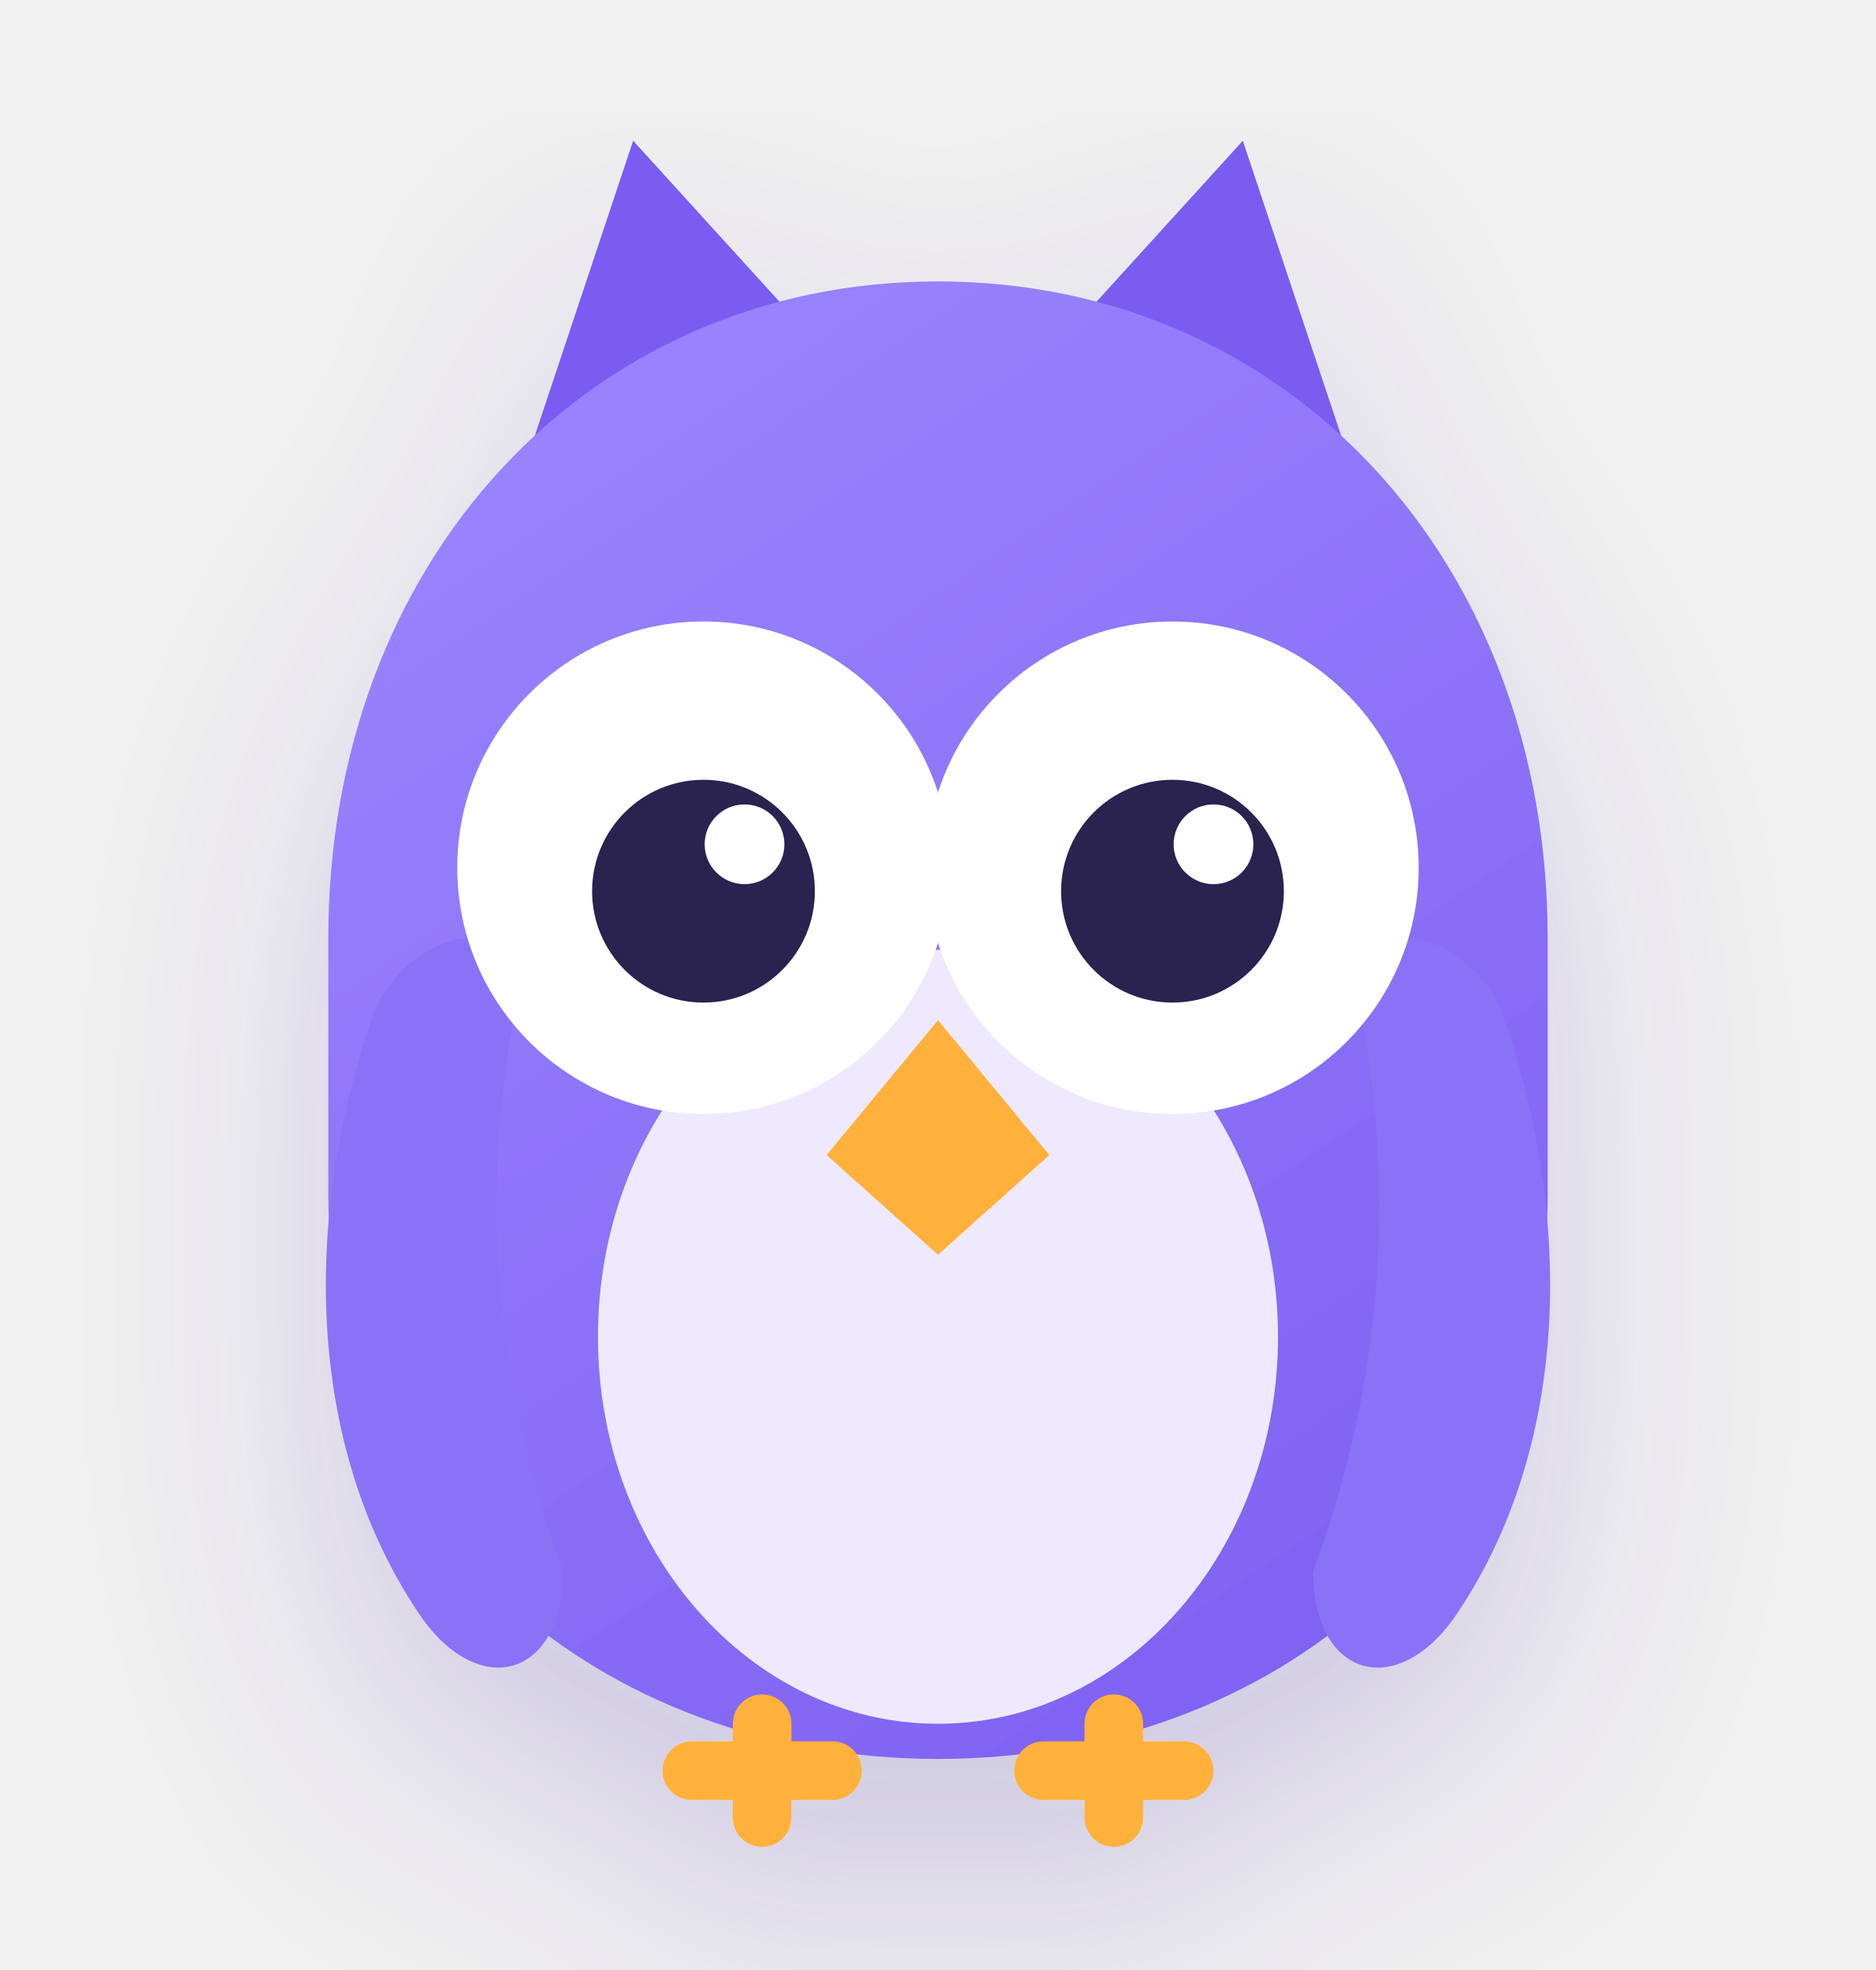
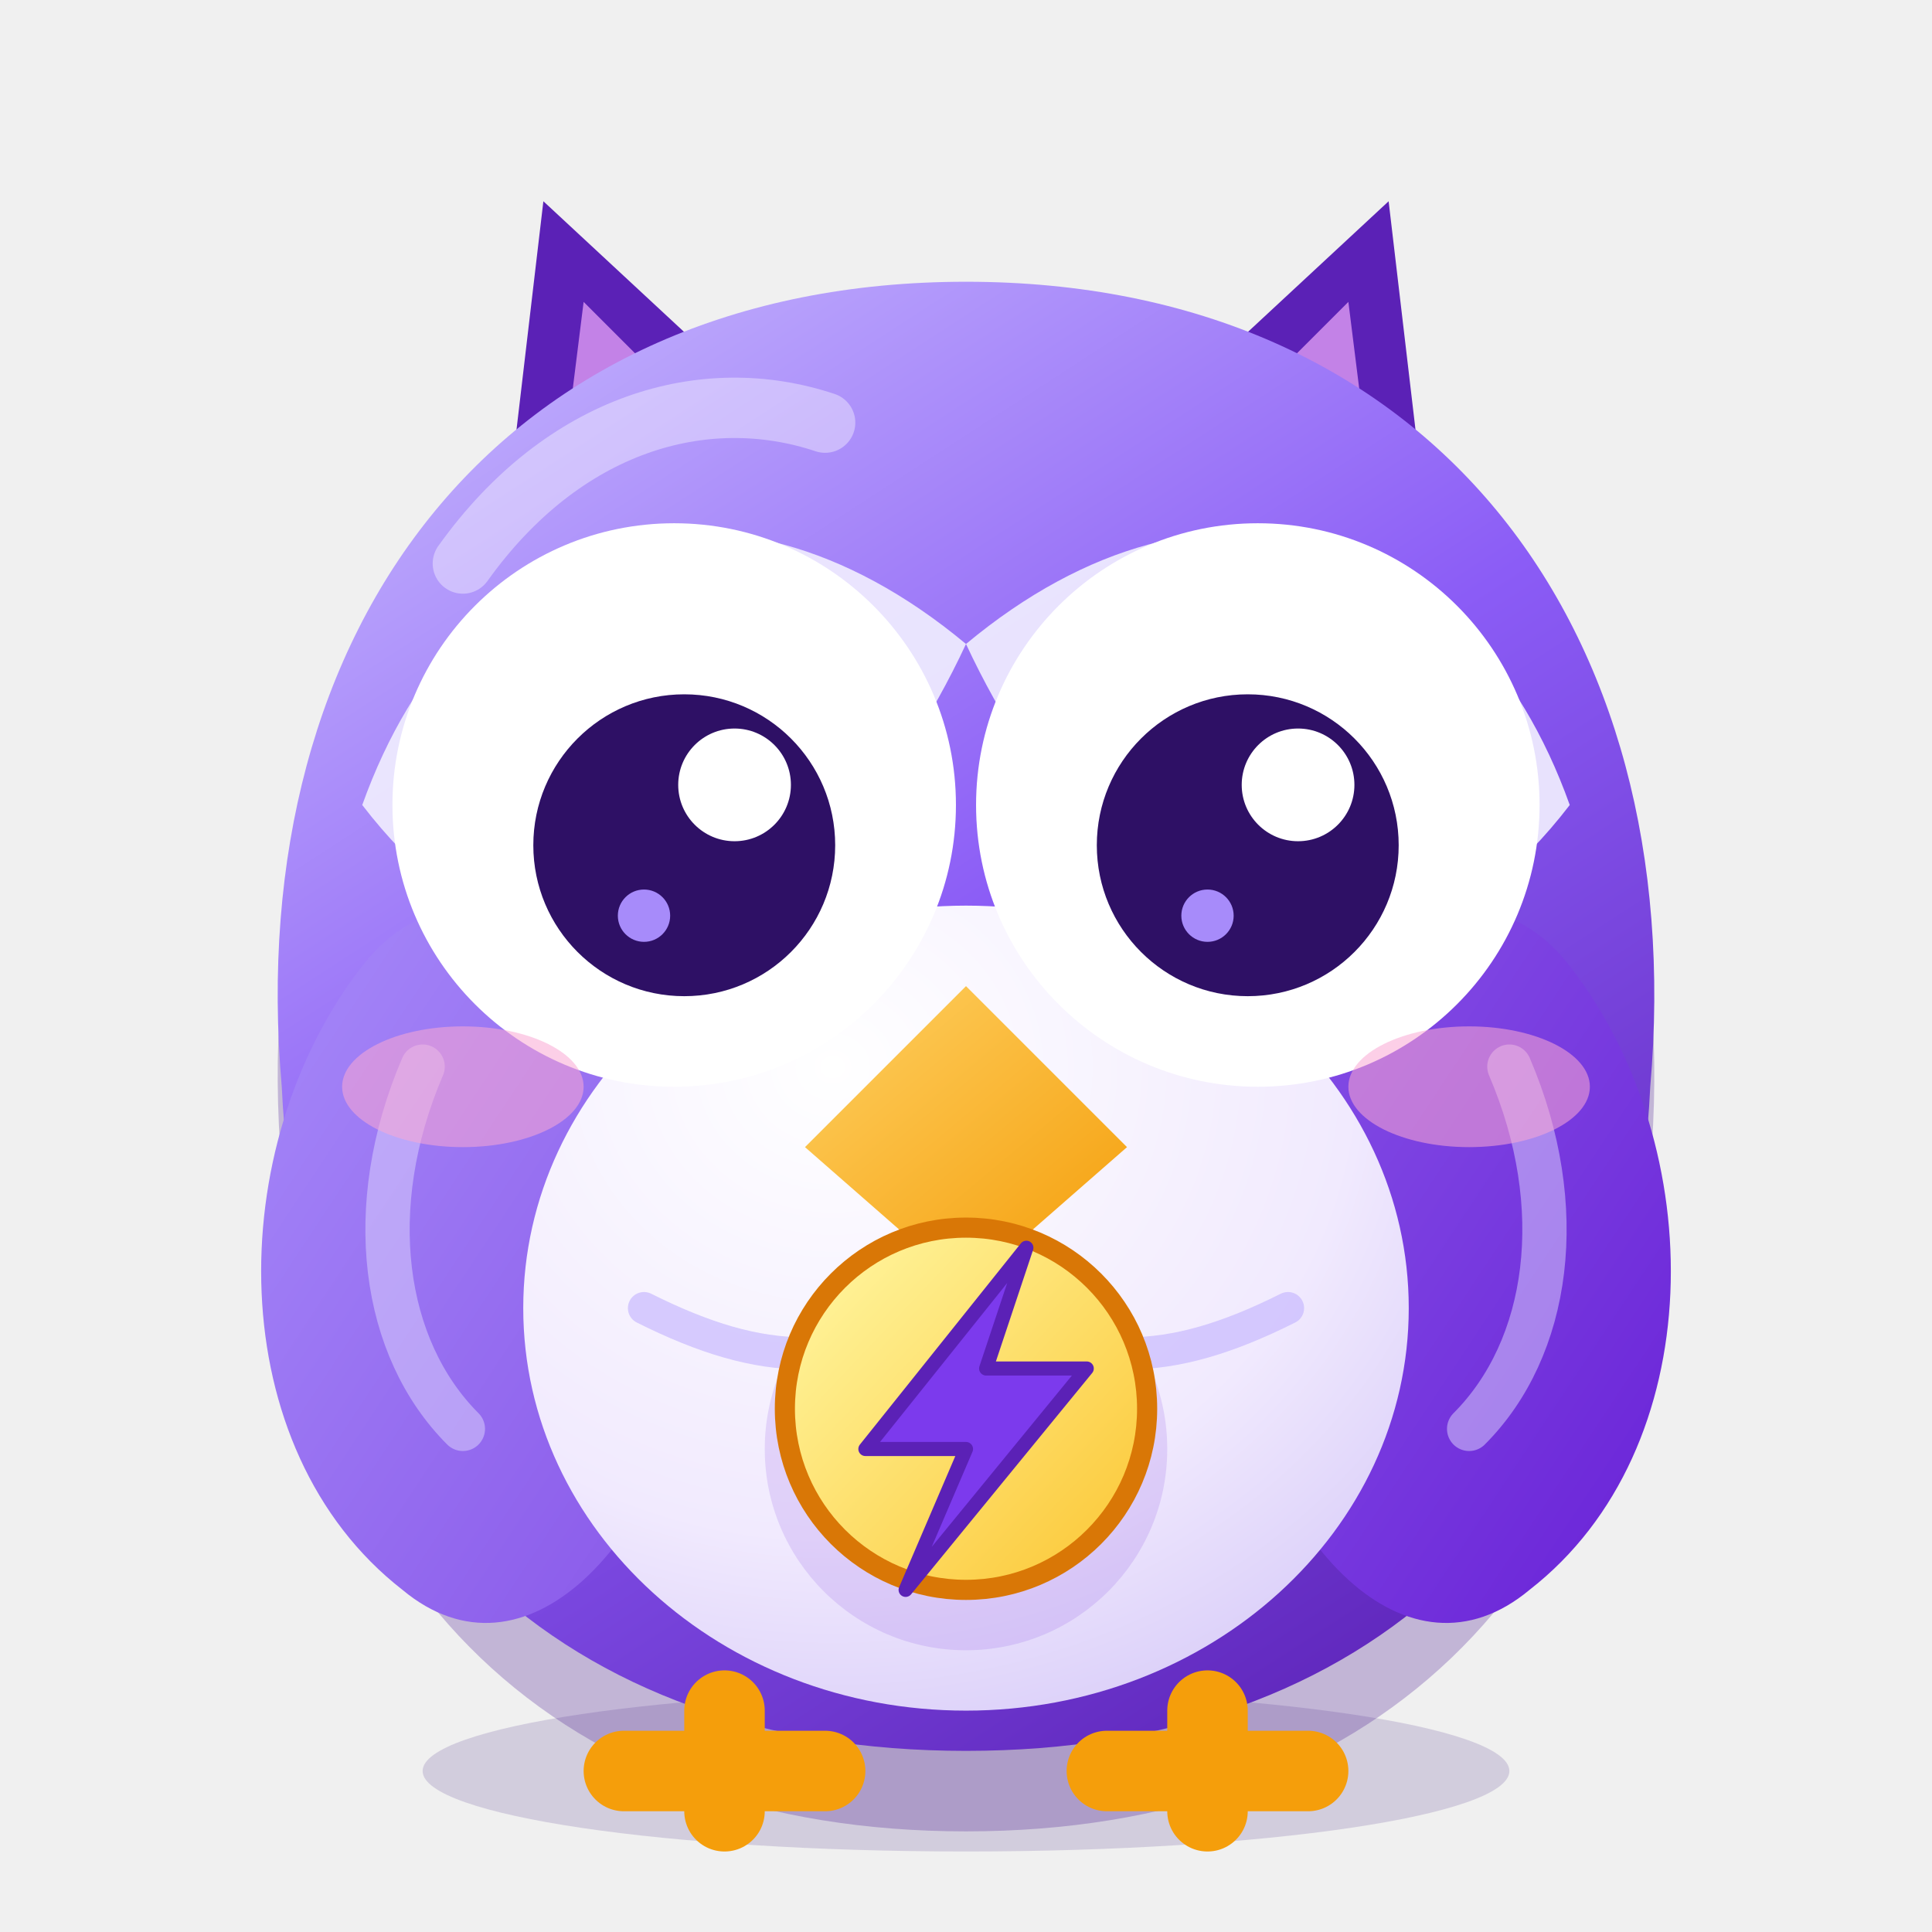
- <svg xmlns="http://www.w3.org/2000/svg" viewBox="20 12 160 168" role="img" aria-labelledby="title description">
+ <svg xmlns="http://www.w3.org/2000/svg" viewBox="0 0 96 96" fill="none" role="img" aria-labelledby="title description">
  <defs>
-     <linearGradient id="owl-body" x1="60" y1="36" x2="150" y2="170" gradientUnits="userSpaceOnUse">
-       <stop stop-color="#9B86FF" />
-       <stop offset="1" stop-color="#7A5CF0" />
+     <linearGradient id="owl-body" x1="24" y1="13" x2="72" y2="87" gradientUnits="userSpaceOnUse">
+       <stop stop-color="#C4B5FD" />
+       <stop offset=".46" stop-color="#8B5CF6" />
+       <stop offset="1" stop-color="#5B21B6" />
    </linearGradient>
-     <filter id="owl-shadow" x="-30%" y="-30%" width="160%" height="170%">
-       <feDropShadow dx="0" dy="10" stdDeviation="10" flood-color="#5C46B8" flood-opacity=".22" />
-     </filter>
+     <linearGradient id="owl-wing" x1="16" y1="38" x2="78" y2="79" gradientUnits="userSpaceOnUse">
+       <stop stop-color="#A78BFA" />
+       <stop offset="1" stop-color="#6D28D9" />
+     </linearGradient>
+     <radialGradient id="owl-belly" cx=".35" cy=".2" r=".9">
+       <stop stop-color="#FFFFFF" />
+       <stop offset=".65" stop-color="#F1EAFE" />
+       <stop offset="1" stop-color="#D8CCF8" />
+     </radialGradient>
+     <linearGradient id="owl-beak" x1="40" y1="46" x2="55" y2="64" gradientUnits="userSpaceOnUse">
+       <stop stop-color="#FFD66B" />
+       <stop offset="1" stop-color="#F59E0B" />
+     </linearGradient>
+     <linearGradient id="owl-badge" x1="38" y1="65" x2="57" y2="83" gradientUnits="userSpaceOnUse">
+       <stop stop-color="#FFF59D" />
+       <stop offset="1" stop-color="#FBBF24" />
+     </linearGradient>
  </defs>
-   <g filter="url(#owl-shadow)">
-     <path d="M64 54 74 24 94 46Z" fill="#7A5CF0" />
-     <path d="M136 54 126 24 106 46Z" fill="#7A5CF0" />
-     <path d="M100 36c-30 0-52 24-52 56v22c0 28 23 48 52 48s52-20 52-48V92c0-32-22-56-52-56Z" fill="url(#owl-body)" />
-     <path d="M52 98c-7 20-5 39 4 52 5 7 12 5 12-4-6-16-7-33-4-48 2-8-8-8-12 0Z" fill="#8A72F7" />
-     <path d="M148 98c7 20 5 39-4 52-5 7-12 5-12-4 6-16 7-33 4-48-2-8 8-8 12 0Z" fill="#8A72F7" />
-     <ellipse cx="100" cy="126" rx="29" ry="33" fill="#EFE9FF" />
-     <circle cx="80" cy="86" r="21" fill="#fff" />
-     <circle cx="120" cy="86" r="21" fill="#fff" />
-     <circle cx="80" cy="88" r="9.5" fill="#2B2150" />
-     <circle cx="120" cy="88" r="9.5" fill="#2B2150" />
-     <circle cx="83.5" cy="84" r="3.4" fill="#fff" />
-     <circle cx="123.5" cy="84" r="3.4" fill="#fff" />
-     <path d="M100 99l9.5 11.5L100 119l-9.5-8.5Z" fill="#FFB13B" />
-     <path d="M85 159v8m-6-4h12M115 159v8m-6-4h12" stroke="#FFB13B" stroke-width="5" stroke-linecap="round" fill="none" />
-   </g>
+   <ellipse cx="48" cy="88" rx="27" ry="4" fill="#35147A" opacity=".16" />
+   <path d="m25 27 2-17 14 13Zm46 0-2-17-14 13Z" fill="#5B21B6" />
+   <path d="m28 23 1-8 7 7Zm40 0-1-8-7 7Z" fill="#F0ABFC" opacity=".7" />
+   <path d="M48 16c-23 0-36 17-34 40 1 21 14 33 34 33s33-12 34-33c2-23-11-40-34-40Z" fill="#4C1D95" opacity=".28" transform="translate(0 2)" />
+   <path d="M48 14c-23 0-36 17-34 40 1 21 14 33 34 33s33-12 34-33c2-23-11-40-34-40Z" fill="url(#owl-body)" />
+   <path d="M18 48c-7 9-7 24 2 31 6 5 13-2 15-13 2-12-10-27-17-18Zm60 0c7 9 7 24-2 31-6 5-13-2-15-13-2-12 10-27 17-18Z" fill="url(#owl-wing)" />
+   <path d="M21 53c-3 7-2 14 2 18m52-18c3 7 2 14-2 18" stroke="#DDD6FE" stroke-width="2.2" stroke-linecap="round" opacity=".5" />
+   <ellipse cx="48" cy="65" rx="22" ry="20" fill="url(#owl-belly)" />
+   <path d="M32 65c6 3 10 3 16 0 6 3 10 3 16 0" stroke="#C4B5FD" stroke-width="1.6" stroke-linecap="round" opacity=".65" />
+   <path d="M18 40c5-14 18-18 30-8-7 15-20 21-30 8Zm60 0c-5-14-18-18-30-8 7 15 20 21 30 8Z" fill="#EDE9FE" opacity=".95" />
+   <circle cx="33.5" cy="40" r="14" fill="#FFFFFF" />
+   <circle cx="62.5" cy="40" r="14" fill="#FFFFFF" />
+   <circle cx="34" cy="42" r="7.5" fill="#2E1065" />
+   <circle cx="62" cy="42" r="7.5" fill="#2E1065" />
+   <circle cx="36.5" cy="39" r="2.8" fill="#FFFFFF" />
+   <circle cx="64.5" cy="39" r="2.8" fill="#FFFFFF" />
+   <circle cx="32" cy="45.5" r="1.3" fill="#A78BFA" />
+   <circle cx="60" cy="45.5" r="1.3" fill="#A78BFA" />
+   <ellipse cx="23" cy="54" rx="6" ry="3" fill="#F9A8D4" opacity=".55" />
+   <ellipse cx="73" cy="54" rx="6" ry="3" fill="#F9A8D4" opacity=".55" />
+   <path d="m48 49 8 8-8 7-8-7Z" fill="url(#owl-beak)" />
+   <circle cx="48" cy="72" r="10" fill="#6D28D9" opacity=".14" />
+   <circle cx="48" cy="70" r="9" fill="url(#owl-badge)" stroke="#D97706" stroke-width="1" />
+   <path d="m51 62-8 10h5l-3 7 9-11h-5Z" fill="#7C3AED" stroke="#5B21B6" stroke-width=".7" stroke-linejoin="round" />
+   <path d="M36 85v5m-5-2h10m19-3v5m-5-2h10" stroke="#F59E0B" stroke-width="4" stroke-linecap="round" />
+   <path d="M23 28c5-7 12-9 18-7" stroke="#FFFFFF" stroke-width="3" stroke-linecap="round" opacity=".38" />
</svg>
